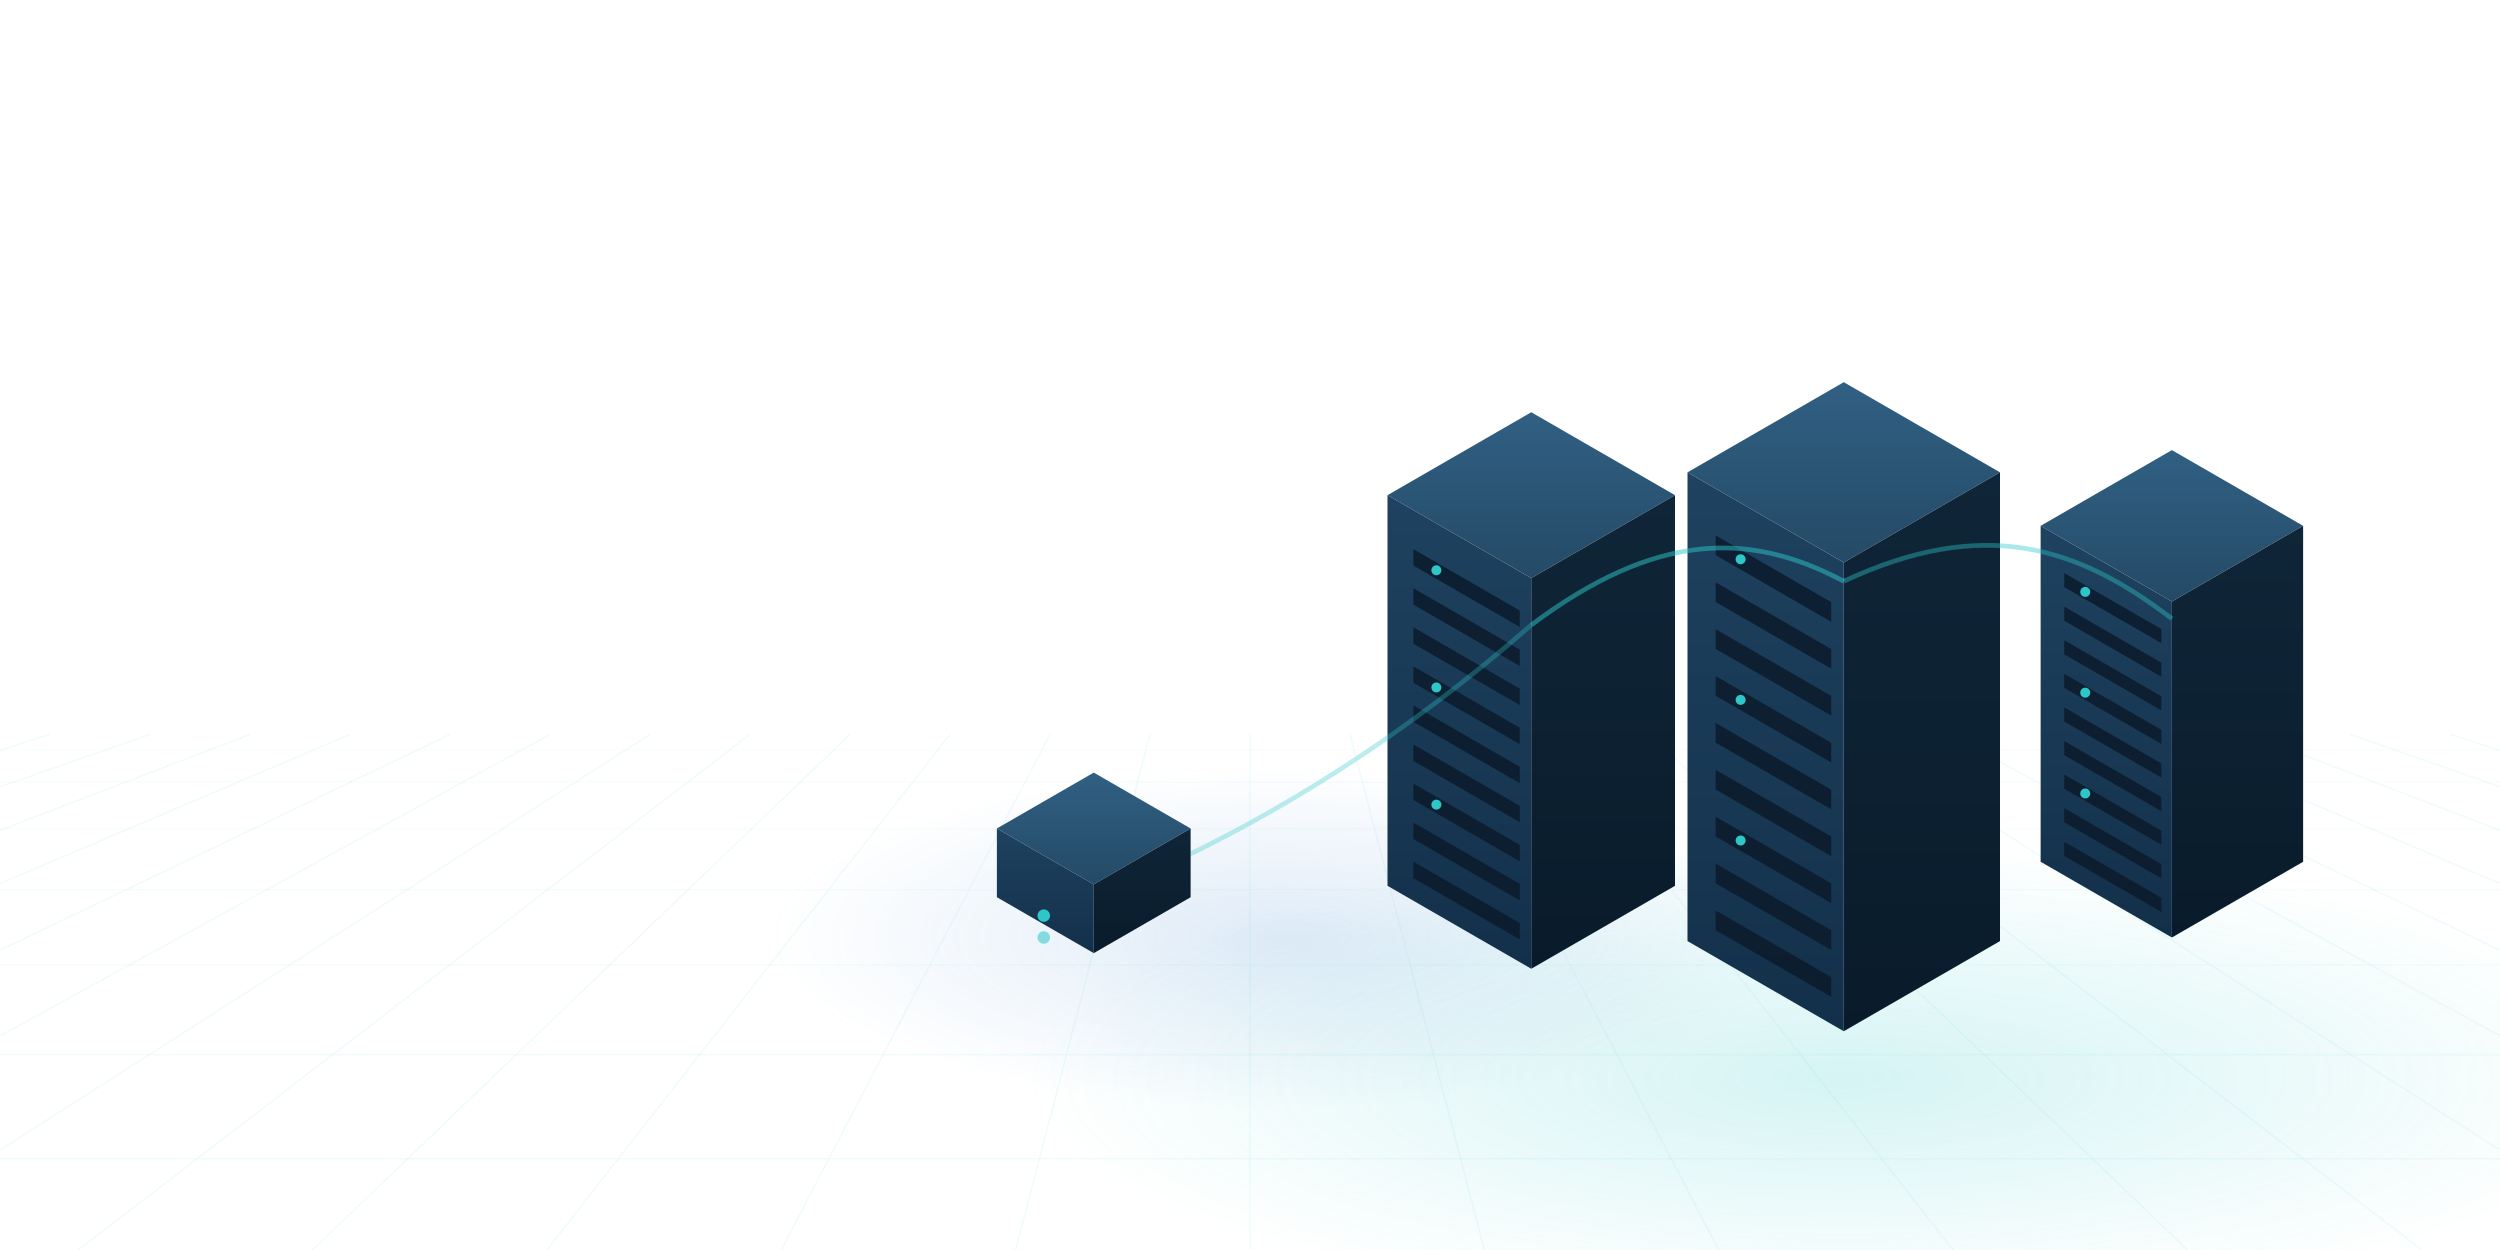
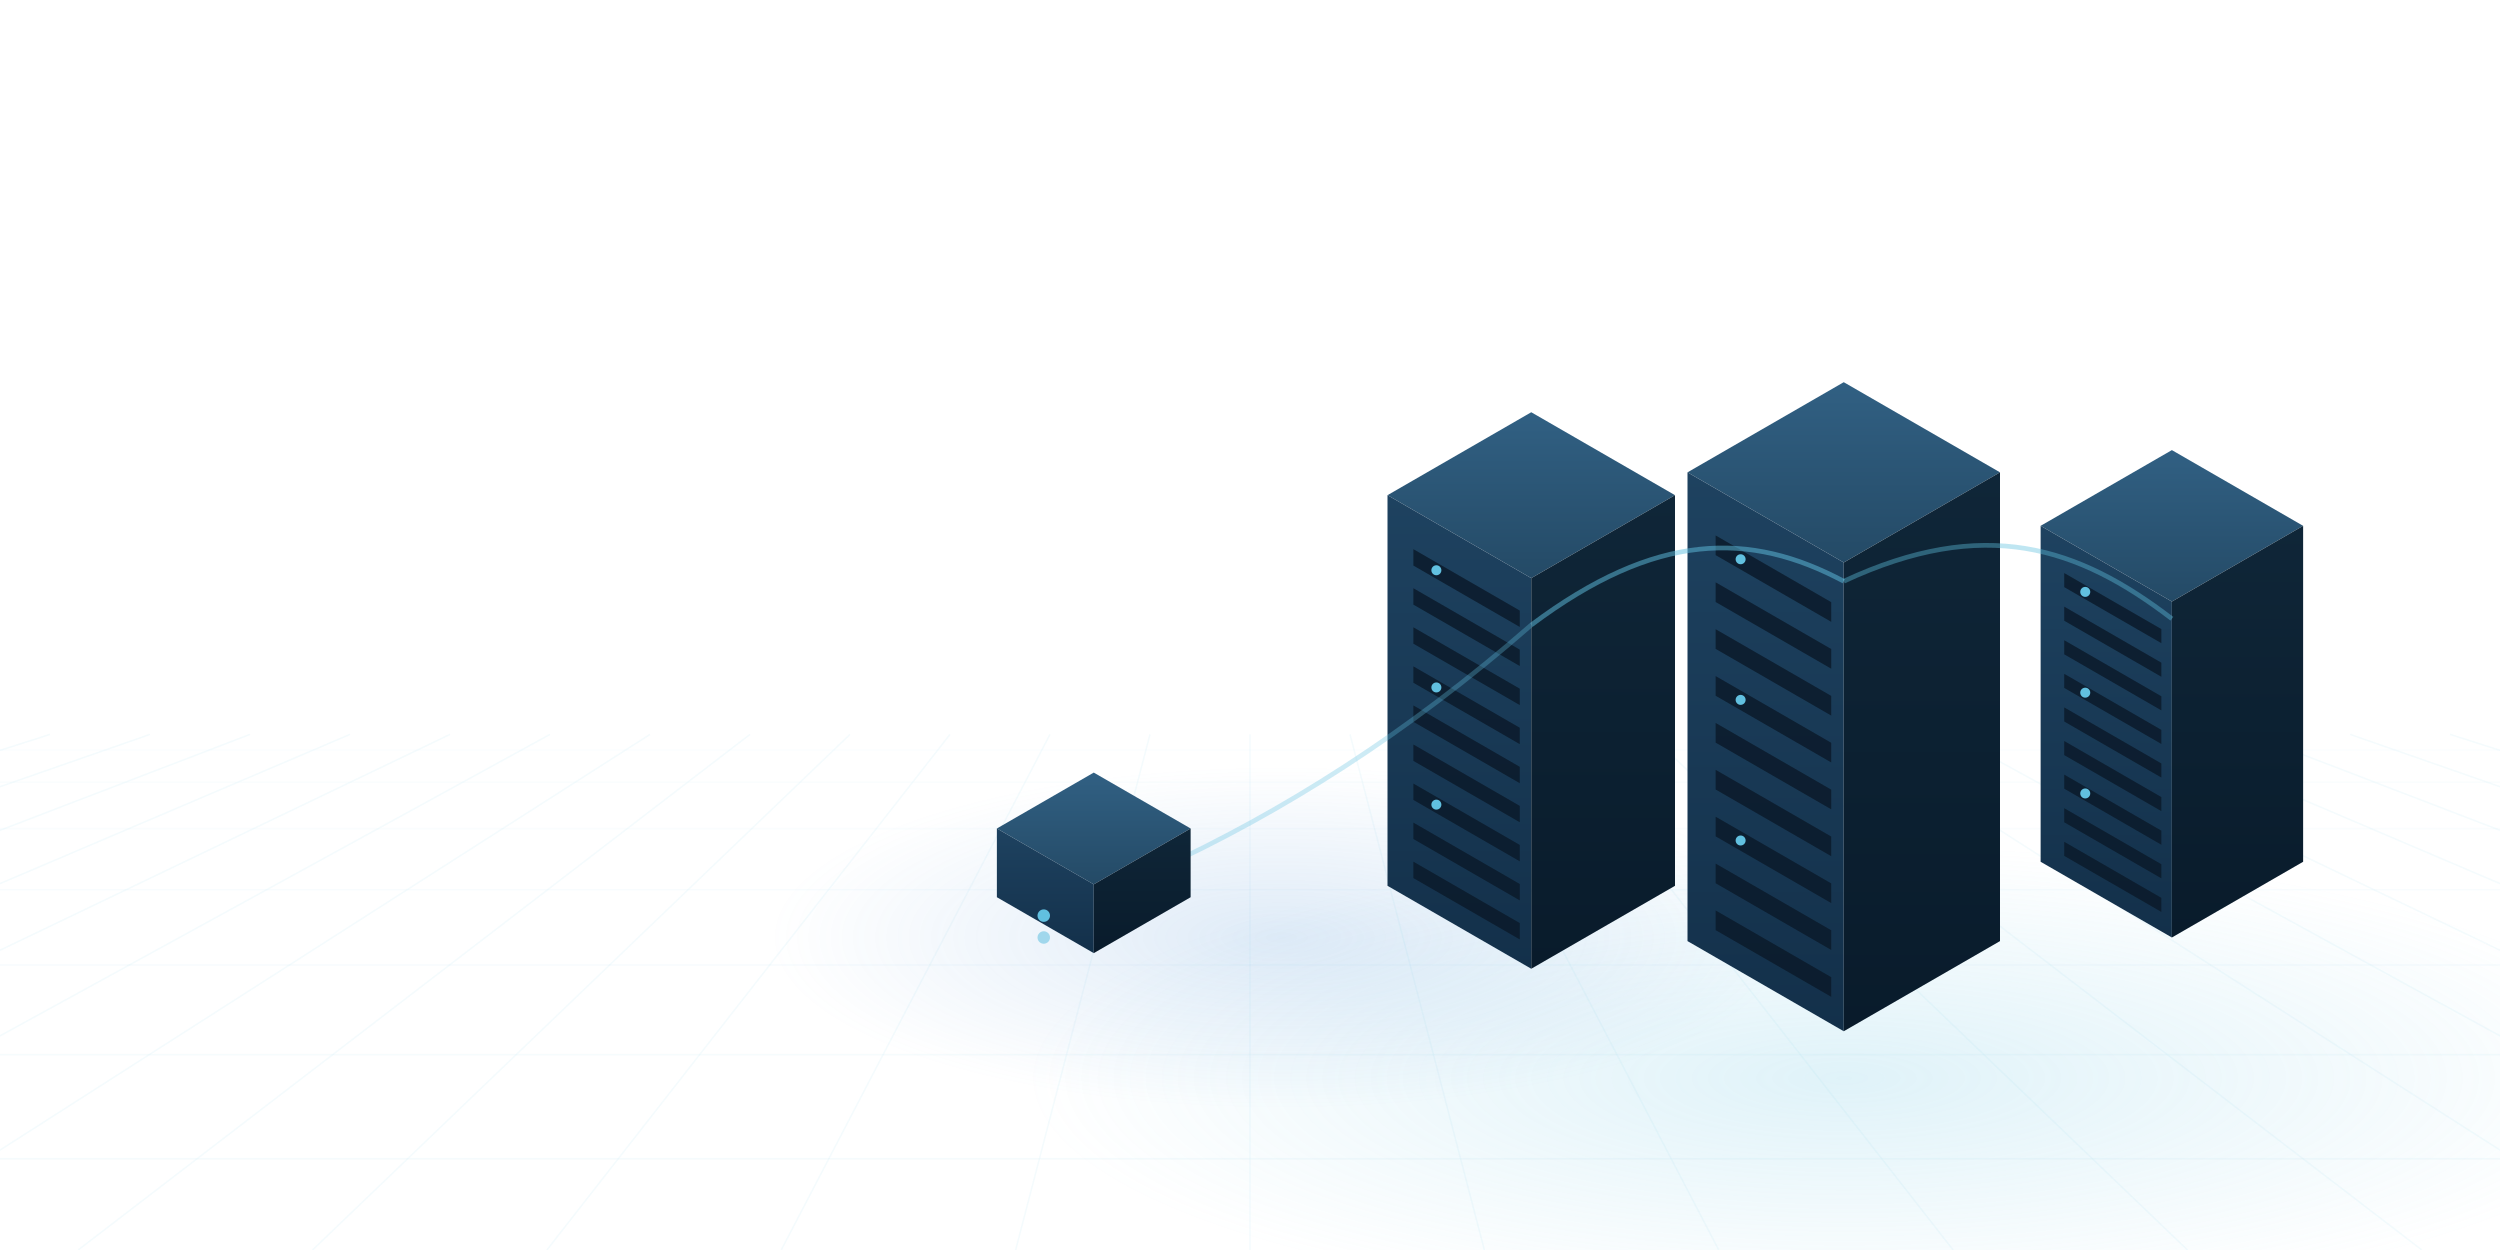
<svg xmlns="http://www.w3.org/2000/svg" viewBox="0 0 1600 800" width="1600" height="800" role="img" aria-label="Isometric server racks on a data centre floor, patched across to an uplink switch">
  <defs>
    <linearGradient id="fTop" x1="0" y1="0" x2="0" y2="1">
      <stop offset="0" stop-color="#316083" />
      <stop offset="1" stop-color="#244a66" />
    </linearGradient>
    <linearGradient id="fLeft" x1="0" y1="0" x2="0" y2="1">
      <stop offset="0" stop-color="#1e4260" />
      <stop offset="1" stop-color="#13304a" />
    </linearGradient>
    <linearGradient id="fRight" x1="0" y1="0" x2="0" y2="1">
      <stop offset="0" stop-color="#0f2638" />
      <stop offset="1" stop-color="#091b2b" />
    </linearGradient>
    <linearGradient id="glass" x1="0" y1="0" x2="1" y2="1">
-       <stop offset="0" stop-color="#2dc7c9" stop-opacity=".30" />
-       <stop offset="1" stop-color="#2dc7c9" stop-opacity=".05" />
+       <stop offset="0" stop-color="#61c0e0" stop-opacity=".30" />
+       <stop offset="1" stop-color="#61c0e0" stop-opacity=".05" />
    </linearGradient>
    <radialGradient id="pool" cx=".5" cy=".5" r=".5">
-       <stop offset="0" stop-color="#2dc7c9" stop-opacity=".20" />
-       <stop offset="1" stop-color="#2dc7c9" stop-opacity="0" />
+       <stop offset="0" stop-color="#61c0e0" stop-opacity=".20" />
+       <stop offset="1" stop-color="#61c0e0" stop-opacity="0" />
    </radialGradient>
    <radialGradient id="warm" cx=".5" cy=".5" r=".5">
      <stop offset="0" stop-color="#4b8fd4" stop-opacity=".18" />
      <stop offset="1" stop-color="#4b8fd4" stop-opacity="0" />
    </radialGradient>
    <linearGradient id="fade" x1="0" y1="0" x2="1" y2="0">
-       <stop offset="0" stop-color="#2dc7c9" stop-opacity="0" />
-       <stop offset=".5" stop-color="#2dc7c9" stop-opacity=".55" />
-       <stop offset="1" stop-color="#2dc7c9" stop-opacity="0" />
+       <stop offset="0" stop-color="#61c0e0" stop-opacity="0" />
+       <stop offset=".5" stop-color="#61c0e0" stop-opacity=".55" />
+       <stop offset="1" stop-color="#61c0e0" stop-opacity="0" />
    </linearGradient>
    <clipPath id="rk0">
      <polygon points="888,316.916 980,370 980,620 888,566.916" />
    </clipPath>
    <clipPath id="rk1">
      <polygon points="1080,302.3 1180,360 1180,660 1080,602.3" />
    </clipPath>
    <clipPath id="rk2">
      <polygon points="1306,336.532 1390,385 1390,600 1306,551.532" />
    </clipPath>
  </defs>
  <g opacity=".5">
-     <line x1="-1300" y1="800" x2="-96" y2="470" stroke="#2dc7c9" stroke-opacity=".13" />
-     <line x1="-1150" y1="800" x2="-32" y2="470" stroke="#2dc7c9" stroke-opacity=".13" />
-     <line x1="-1000" y1="800" x2="32" y2="470" stroke="#2dc7c9" stroke-opacity=".13" />
-     <line x1="-850" y1="800" x2="96" y2="470" stroke="#2dc7c9" stroke-opacity=".13" />
-     <line x1="-700" y1="800" x2="160" y2="470" stroke="#2dc7c9" stroke-opacity=".13" />
-     <line x1="-550" y1="800" x2="224" y2="470" stroke="#2dc7c9" stroke-opacity=".13" />
-     <line x1="-400" y1="800" x2="288" y2="470" stroke="#2dc7c9" stroke-opacity=".13" />
-     <line x1="-250" y1="800" x2="352" y2="470" stroke="#2dc7c9" stroke-opacity=".13" />
-     <line x1="-100" y1="800" x2="416" y2="470" stroke="#2dc7c9" stroke-opacity=".13" />
-     <line x1="50" y1="800" x2="480" y2="470" stroke="#2dc7c9" stroke-opacity=".13" />
-     <line x1="200" y1="800" x2="544" y2="470" stroke="#2dc7c9" stroke-opacity=".13" />
-     <line x1="350" y1="800" x2="608" y2="470" stroke="#2dc7c9" stroke-opacity=".13" />
-     <line x1="500" y1="800" x2="672" y2="470" stroke="#2dc7c9" stroke-opacity=".13" />
-     <line x1="650" y1="800" x2="736" y2="470" stroke="#2dc7c9" stroke-opacity=".13" />
-     <line x1="800" y1="800" x2="800" y2="470" stroke="#2dc7c9" stroke-opacity=".13" />
-     <line x1="950" y1="800" x2="864" y2="470" stroke="#2dc7c9" stroke-opacity=".13" />
-     <line x1="1100" y1="800" x2="928" y2="470" stroke="#2dc7c9" stroke-opacity=".13" />
-     <line x1="1250" y1="800" x2="992" y2="470" stroke="#2dc7c9" stroke-opacity=".13" />
-     <line x1="1400" y1="800" x2="1056" y2="470" stroke="#2dc7c9" stroke-opacity=".13" />
-     <line x1="1550" y1="800" x2="1120" y2="470" stroke="#2dc7c9" stroke-opacity=".13" />
-     <line x1="1700" y1="800" x2="1184" y2="470" stroke="#2dc7c9" stroke-opacity=".13" />
-     <line x1="1850" y1="800" x2="1248" y2="470" stroke="#2dc7c9" stroke-opacity=".13" />
-     <line x1="2000" y1="800" x2="1312" y2="470" stroke="#2dc7c9" stroke-opacity=".13" />
-     <line x1="2150" y1="800" x2="1376" y2="470" stroke="#2dc7c9" stroke-opacity=".13" />
-     <line x1="2300" y1="800" x2="1440" y2="470" stroke="#2dc7c9" stroke-opacity=".13" />
-     <line x1="2450" y1="800" x2="1504" y2="470" stroke="#2dc7c9" stroke-opacity=".13" />
-     <line x1="2600" y1="800" x2="1568" y2="470" stroke="#2dc7c9" stroke-opacity=".13" />
-     <line x1="2750" y1="800" x2="1632" y2="470" stroke="#2dc7c9" stroke-opacity=".13" />
-     <line x1="2900" y1="800" x2="1696" y2="470" stroke="#2dc7c9" stroke-opacity=".13" />
-     <line x1="0" y1="480" x2="1600" y2="480" stroke="#2dc7c9" stroke-opacity="0.050" />
-     <line x1="0" y1="500.6" x2="1600" y2="500.6" stroke="#2dc7c9" stroke-opacity="0.062" />
-     <line x1="0" y1="530.4" x2="1600" y2="530.4" stroke="#2dc7c9" stroke-opacity="0.074" />
-     <line x1="0" y1="569.4" x2="1600" y2="569.4" stroke="#2dc7c9" stroke-opacity="0.086" />
-     <line x1="0" y1="617.6" x2="1600" y2="617.6" stroke="#2dc7c9" stroke-opacity="0.098" />
-     <line x1="0" y1="675" x2="1600" y2="675" stroke="#2dc7c9" stroke-opacity="0.110" />
-     <line x1="0" y1="741.6" x2="1600" y2="741.6" stroke="#2dc7c9" stroke-opacity="0.122" />
-     <line x1="0" y1="817.4" x2="1600" y2="817.4" stroke="#2dc7c9" stroke-opacity="0.134" />
-     <line x1="0" y1="902.4" x2="1600" y2="902.4" stroke="#2dc7c9" stroke-opacity="0.146" />
+     <line x1="-1300" y1="800" x2="-96" y2="470" stroke="#61c0e0" stroke-opacity=".13" />
+     <line x1="-1150" y1="800" x2="-32" y2="470" stroke="#61c0e0" stroke-opacity=".13" />
+     <line x1="-1000" y1="800" x2="32" y2="470" stroke="#61c0e0" stroke-opacity=".13" />
+     <line x1="-850" y1="800" x2="96" y2="470" stroke="#61c0e0" stroke-opacity=".13" />
+     <line x1="-700" y1="800" x2="160" y2="470" stroke="#61c0e0" stroke-opacity=".13" />
+     <line x1="-550" y1="800" x2="224" y2="470" stroke="#61c0e0" stroke-opacity=".13" />
+     <line x1="-400" y1="800" x2="288" y2="470" stroke="#61c0e0" stroke-opacity=".13" />
+     <line x1="-250" y1="800" x2="352" y2="470" stroke="#61c0e0" stroke-opacity=".13" />
+     <line x1="-100" y1="800" x2="416" y2="470" stroke="#61c0e0" stroke-opacity=".13" />
+     <line x1="50" y1="800" x2="480" y2="470" stroke="#61c0e0" stroke-opacity=".13" />
+     <line x1="200" y1="800" x2="544" y2="470" stroke="#61c0e0" stroke-opacity=".13" />
+     <line x1="350" y1="800" x2="608" y2="470" stroke="#61c0e0" stroke-opacity=".13" />
+     <line x1="500" y1="800" x2="672" y2="470" stroke="#61c0e0" stroke-opacity=".13" />
+     <line x1="650" y1="800" x2="736" y2="470" stroke="#61c0e0" stroke-opacity=".13" />
+     <line x1="800" y1="800" x2="800" y2="470" stroke="#61c0e0" stroke-opacity=".13" />
+     <line x1="950" y1="800" x2="864" y2="470" stroke="#61c0e0" stroke-opacity=".13" />
+     <line x1="1100" y1="800" x2="928" y2="470" stroke="#61c0e0" stroke-opacity=".13" />
+     <line x1="1250" y1="800" x2="992" y2="470" stroke="#61c0e0" stroke-opacity=".13" />
+     <line x1="1400" y1="800" x2="1056" y2="470" stroke="#61c0e0" stroke-opacity=".13" />
+     <line x1="1550" y1="800" x2="1120" y2="470" stroke="#61c0e0" stroke-opacity=".13" />
+     <line x1="1700" y1="800" x2="1184" y2="470" stroke="#61c0e0" stroke-opacity=".13" />
+     <line x1="1850" y1="800" x2="1248" y2="470" stroke="#61c0e0" stroke-opacity=".13" />
+     <line x1="2000" y1="800" x2="1312" y2="470" stroke="#61c0e0" stroke-opacity=".13" />
+     <line x1="2150" y1="800" x2="1376" y2="470" stroke="#61c0e0" stroke-opacity=".13" />
+     <line x1="2300" y1="800" x2="1440" y2="470" stroke="#61c0e0" stroke-opacity=".13" />
+     <line x1="2450" y1="800" x2="1504" y2="470" stroke="#61c0e0" stroke-opacity=".13" />
+     <line x1="2600" y1="800" x2="1568" y2="470" stroke="#61c0e0" stroke-opacity=".13" />
+     <line x1="2750" y1="800" x2="1632" y2="470" stroke="#61c0e0" stroke-opacity=".13" />
+     <line x1="2900" y1="800" x2="1696" y2="470" stroke="#61c0e0" stroke-opacity=".13" />
+     <line x1="0" y1="480" x2="1600" y2="480" stroke="#61c0e0" stroke-opacity="0.050" />
+     <line x1="0" y1="500.6" x2="1600" y2="500.6" stroke="#61c0e0" stroke-opacity="0.062" />
+     <line x1="0" y1="530.4" x2="1600" y2="530.4" stroke="#61c0e0" stroke-opacity="0.074" />
+     <line x1="0" y1="569.4" x2="1600" y2="569.4" stroke="#61c0e0" stroke-opacity="0.086" />
+     <line x1="0" y1="617.6" x2="1600" y2="617.6" stroke="#61c0e0" stroke-opacity="0.098" />
+     <line x1="0" y1="675" x2="1600" y2="675" stroke="#61c0e0" stroke-opacity="0.110" />
+     <line x1="0" y1="741.6" x2="1600" y2="741.6" stroke="#61c0e0" stroke-opacity="0.122" />
+     <line x1="0" y1="817.4" x2="1600" y2="817.4" stroke="#61c0e0" stroke-opacity="0.134" />
+     <line x1="0" y1="902.4" x2="1600" y2="902.4" stroke="#61c0e0" stroke-opacity="0.146" />
  </g>
  <ellipse cx="1180" cy="690" rx="520" ry="150" fill="url(#pool)" />
  <ellipse cx="820" cy="600" rx="330" ry="110" fill="url(#warm)" />
  <polygon points="888,316.916 980,263.832 1072,316.916 980,370" fill="url(#fTop)" />
  <polygon points="888,316.916 980,370 980,620 888,566.916" fill="url(#fLeft)" />
  <polygon points="980,370 1072,316.916 1072,566.916 980,620" fill="url(#fRight)" />
  <g clip-path="url(#rk0)">
    <polygon points="904.56,551.471 972.64,590.753 972.64,601.253 904.56,561.971" fill="#0a1a2a" opacity=".85" />
    <polygon points="904.56,526.471 972.64,565.753 972.64,576.253 904.56,536.971" fill="#0a1a2a" opacity=".85" />
    <polygon points="904.56,501.471 972.64,540.753 972.64,551.253 904.56,511.971" fill="#0a1a2a" opacity=".85" />
-     <circle cx="919.28" cy="514.965" r="3.2" fill="#2dc7c9" />
+     <circle cx="919.28" cy="514.965" r="3.2" fill="#61c0e0" />
    <polygon points="904.56,476.471 972.64,515.753 972.64,526.253 904.56,486.971" fill="#0a1a2a" opacity=".85" />
    <polygon points="904.56,451.471 972.64,490.753 972.64,501.253 904.56,461.971" fill="#0a1a2a" opacity=".85" />
    <polygon points="904.56,426.471 972.64,465.753 972.64,476.253 904.56,436.971" fill="#0a1a2a" opacity=".85" />
-     <circle cx="919.28" cy="439.965" r="3.2" fill="#2dc7c9" />
+     <circle cx="919.28" cy="439.965" r="3.2" fill="#61c0e0" />
    <polygon points="904.56,401.471 972.64,440.753 972.64,451.253 904.56,411.971" fill="#0a1a2a" opacity=".85" />
    <polygon points="904.56,376.471 972.64,415.753 972.64,426.253 904.56,386.971" fill="#0a1a2a" opacity=".85" />
    <polygon points="904.56,351.471 972.64,390.753 972.64,401.253 904.56,361.971" fill="#0a1a2a" opacity=".85" />
-     <circle cx="919.28" cy="364.965" r="3.2" fill="#2dc7c9" />
+     <circle cx="919.28" cy="364.965" r="3.2" fill="#61c0e0" />
  </g>
  <polygon points="1080,302.3 1180,244.6 1280,302.3 1180,360" fill="url(#fTop)" />
  <polygon points="1080,302.3 1180,360 1180,660 1080,602.3" fill="url(#fLeft)" />
  <polygon points="1180,360 1280,302.3 1280,602.3 1180,660" fill="url(#fRight)" />
  <g clip-path="url(#rk1)">
    <polygon points="1098,582.686 1172,625.384 1172,637.984 1098,595.286" fill="#0a1a2a" opacity=".85" />
    <polygon points="1098,552.686 1172,595.384 1172,607.984 1098,565.286" fill="#0a1a2a" opacity=".85" />
    <polygon points="1098,522.686 1172,565.384 1172,577.984 1098,535.286" fill="#0a1a2a" opacity=".85" />
-     <circle cx="1114" cy="537.918" r="3.2" fill="#2dc7c9" />
+     <circle cx="1114" cy="537.918" r="3.2" fill="#61c0e0" />
    <polygon points="1098,492.686 1172,535.384 1172,547.984 1098,505.286" fill="#0a1a2a" opacity=".85" />
    <polygon points="1098,462.686 1172,505.384 1172,517.984 1098,475.286" fill="#0a1a2a" opacity=".85" />
    <polygon points="1098,432.686 1172,475.384 1172,487.984 1098,445.286" fill="#0a1a2a" opacity=".85" />
-     <circle cx="1114" cy="447.918" r="3.2" fill="#2dc7c9" />
+     <circle cx="1114" cy="447.918" r="3.2" fill="#61c0e0" />
    <polygon points="1098,402.686 1172,445.384 1172,457.984 1098,415.286" fill="#0a1a2a" opacity=".85" />
    <polygon points="1098,372.686 1172,415.384 1172,427.984 1098,385.286" fill="#0a1a2a" opacity=".85" />
    <polygon points="1098,342.686 1172,385.384 1172,397.984 1098,355.286" fill="#0a1a2a" opacity=".85" />
-     <circle cx="1114" cy="357.918" r="3.2" fill="#2dc7c9" />
+     <circle cx="1114" cy="357.918" r="3.2" fill="#61c0e0" />
  </g>
  <polygon points="1306,336.532 1390,288.064 1474,336.532 1390,385" fill="url(#fTop)" />
  <polygon points="1306,336.532 1390,385 1390,600 1306,551.532" fill="url(#fLeft)" />
  <polygon points="1390,385 1474,336.532 1474,551.532 1390,600" fill="url(#fRight)" />
  <g clip-path="url(#rk2)">
    <polygon points="1321.12,538.756 1383.28,574.623 1383.28,583.653 1321.12,547.786" fill="#0a1a2a" opacity=".85" />
    <polygon points="1321.12,517.256 1383.28,553.123 1383.28,562.153 1321.12,526.286" fill="#0a1a2a" opacity=".85" />
    <polygon points="1321.12,495.756 1383.28,531.623 1383.28,540.653 1321.12,504.786" fill="#0a1a2a" opacity=".85" />
-     <circle cx="1334.56" cy="507.811" r="3.2" fill="#2dc7c9" />
+     <circle cx="1334.56" cy="507.811" r="3.2" fill="#61c0e0" />
    <polygon points="1321.12,474.256 1383.28,510.123 1383.28,519.153 1321.12,483.286" fill="#0a1a2a" opacity=".85" />
    <polygon points="1321.12,452.756 1383.28,488.623 1383.28,497.653 1321.12,461.786" fill="#0a1a2a" opacity=".85" />
    <polygon points="1321.12,431.256 1383.28,467.123 1383.28,476.153 1321.12,440.286" fill="#0a1a2a" opacity=".85" />
-     <circle cx="1334.56" cy="443.311" r="3.2" fill="#2dc7c9" />
+     <circle cx="1334.56" cy="443.311" r="3.2" fill="#61c0e0" />
    <polygon points="1321.12,409.756 1383.28,445.623 1383.28,454.653 1321.12,418.786" fill="#0a1a2a" opacity=".85" />
    <polygon points="1321.12,388.256 1383.28,424.123 1383.28,433.153 1321.12,397.286" fill="#0a1a2a" opacity=".85" />
    <polygon points="1321.12,366.756 1383.28,402.623 1383.28,411.653 1321.12,375.786" fill="#0a1a2a" opacity=".85" />
-     <circle cx="1334.56" cy="378.811" r="3.2" fill="#2dc7c9" />
+     <circle cx="1334.56" cy="378.811" r="3.2" fill="#61c0e0" />
  </g>
-   <path d="M980 400 C 1060 340, 1120 340, 1180 372" stroke="#2dc7c9" stroke-opacity=".5" stroke-width="3" fill="none" />
-   <path d="M1180 372 C 1270 330, 1330 350, 1390 396" stroke="#2dc7c9" stroke-opacity=".4" stroke-width="3" fill="none" />
-   <path d="M980 400 C 900 470, 820 520, 742 556" stroke="#2dc7c9" stroke-opacity=".32" stroke-width="3" fill="none" />
+   <path d="M980 400 C 1060 340, 1120 340, 1180 372" stroke="#61c0e0" stroke-opacity=".5" stroke-width="3" fill="none" />
+   <path d="M1180 372 C 1270 330, 1330 350, 1390 396" stroke="#61c0e0" stroke-opacity=".4" stroke-width="3" fill="none" />
+   <path d="M980 400 C 900 470, 820 520, 742 556" stroke="#61c0e0" stroke-opacity=".32" stroke-width="3" fill="none" />
  <polygon points="638,530.226 700,494.452 762,530.226 700,566" fill="url(#fTop)" />
  <polygon points="638,530.226 700,566 700,610 638,574.226" fill="url(#fLeft)" />
  <polygon points="700,566 762,530.226 762,574.226 700,610" fill="url(#fRight)" />
-   <circle cx="668" cy="586" r="4" fill="#2dc7c9" />
-   <circle cx="668" cy="600" r="4" fill="#2dc7c9" opacity=".55" />
+   <circle cx="668" cy="586" r="4" fill="#61c0e0" />
+   <circle cx="668" cy="600" r="4" fill="#61c0e0" opacity=".55" />
</svg>
